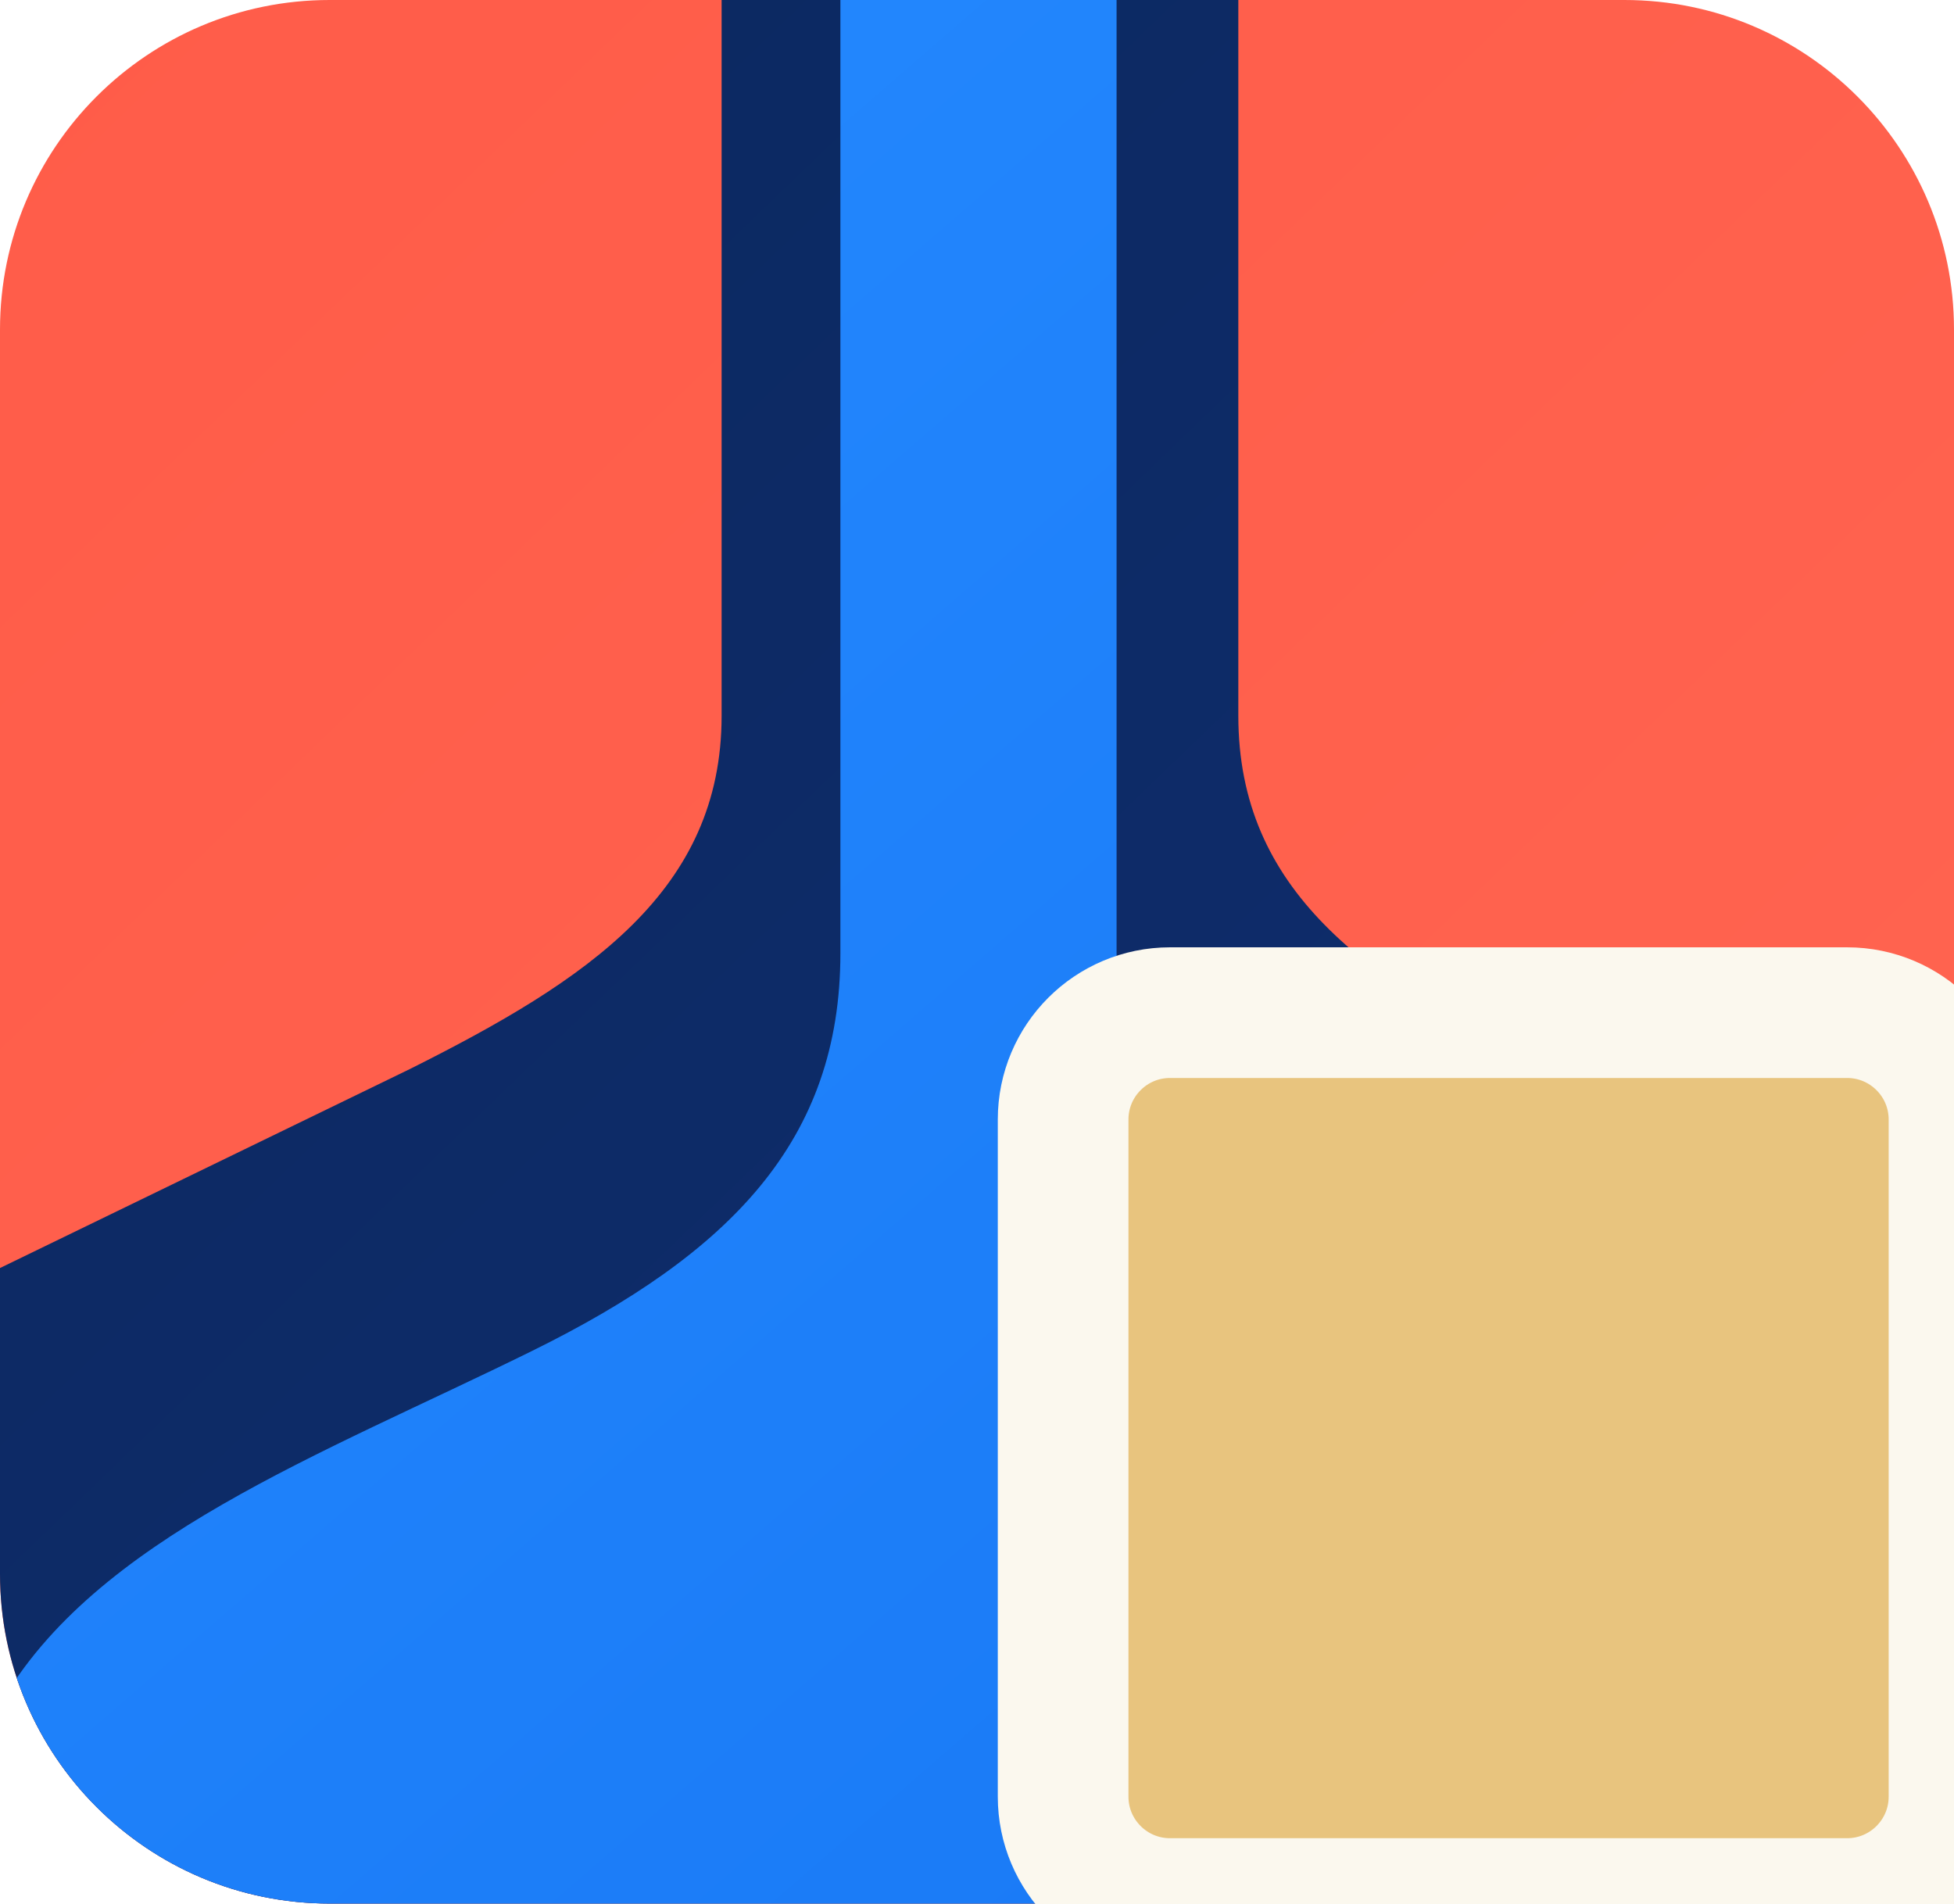
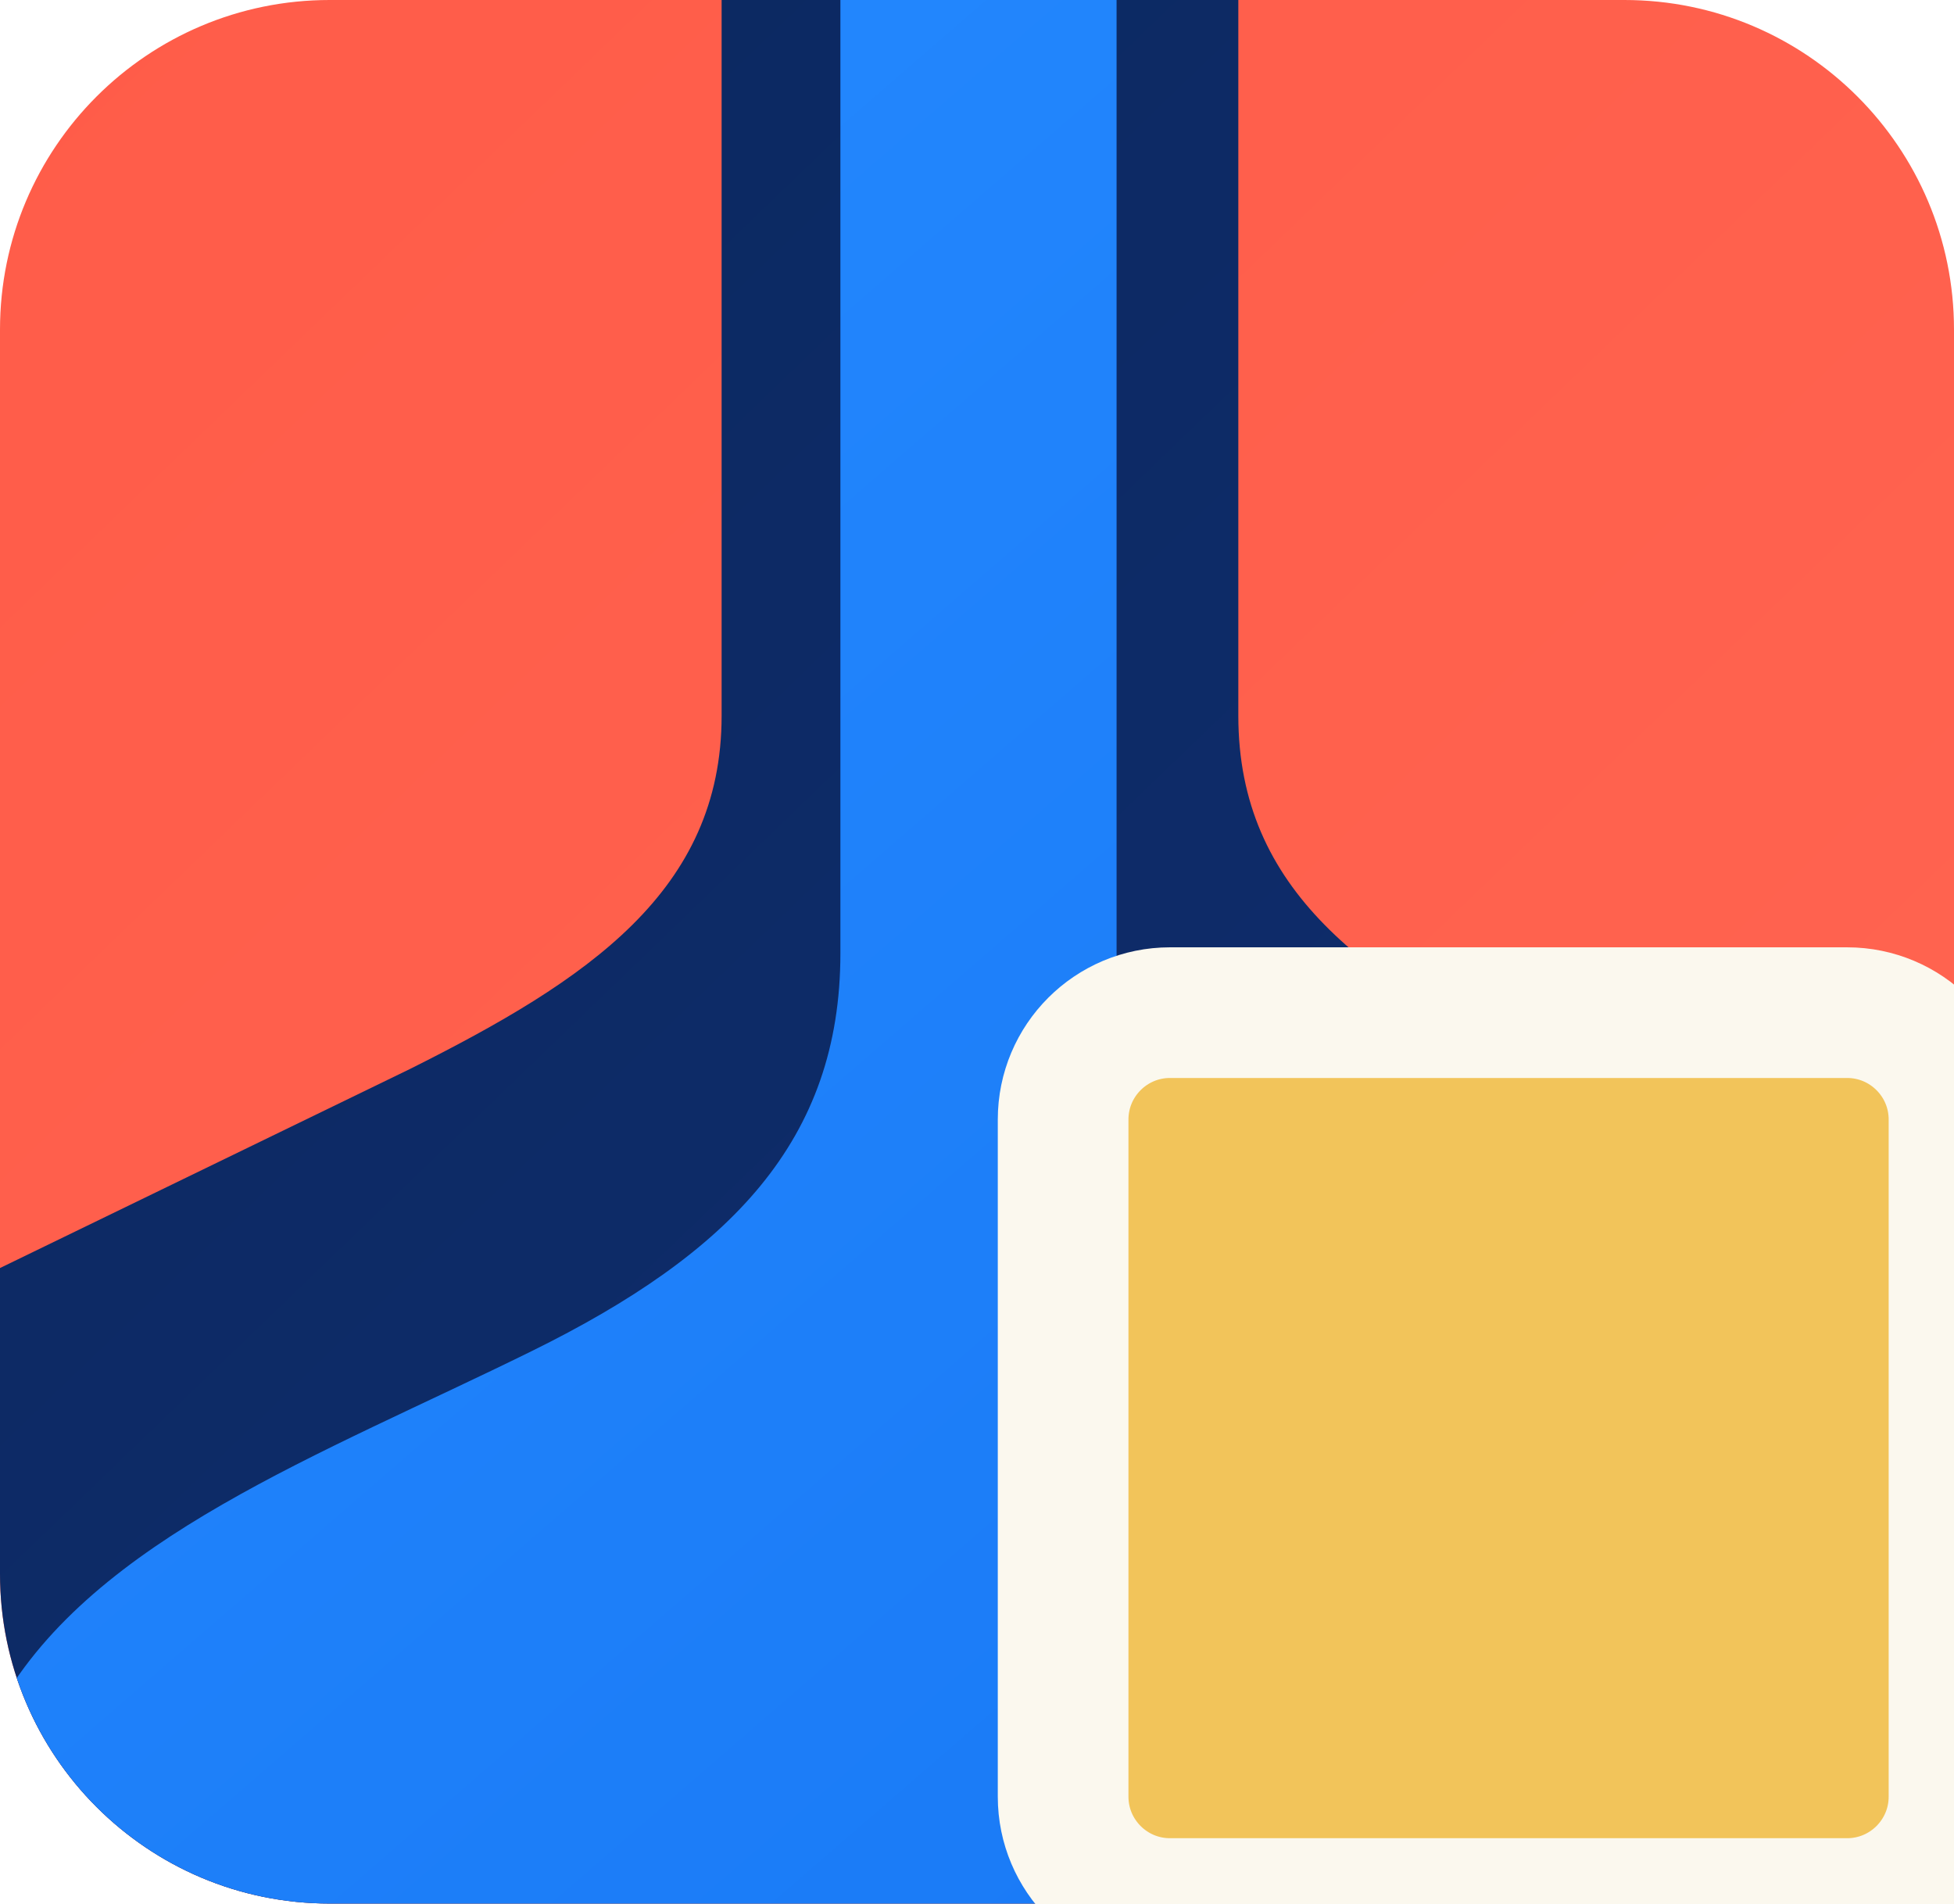
<svg xmlns="http://www.w3.org/2000/svg" viewBox="298 177 658 641">
  <defs>
    <linearGradient id="coral" x1="0" y1="0" x2="1" y2="1" gradientUnits="objectBoundingBox">
      <stop stop-color="#ff5c49" />
      <stop offset="1" stop-color="#ff6551" />
    </linearGradient>
    <linearGradient id="water" x1="0" y1="0" x2="0.9" y2="1" gradientUnits="objectBoundingBox">
      <stop stop-color="#258aff" />
      <stop offset="1" stop-color="#1878f5" />
    </linearGradient>
    <linearGradient id="channel" x1="0" y1="0" x2="1" y2="1" gradientUnits="objectBoundingBox">
      <stop stop-color="#0b285f" />
      <stop offset="1" stop-color="#102e70" />
    </linearGradient>
    <clipPath id="rounded">
      <rect x="298" y="177" width="658" height="641" rx="111" />
    </clipPath>
  </defs>
  <g clip-path="url(#rounded)">
    <rect x="298" y="177" width="658" height="641" fill="url(#coral)" />
    <path fill="url(#channel)" d="M541 177H715V418 C715 477 758 507 818 537 L956 604 V818 H298 V604 L436 537 C496 507 541 477 541 418 Z" />
    <path fill="url(#water)" d="M581 177 H674 V498 C674 561 710 599 777 632 C848 667 924 695 956 751 V818 H298 V751 C330 695 406 667 477 632 C544 599 581 561 581 498 Z" />
  </g>
-   <rect x="656" y="518" width="300" height="300" rx="36" fill="#e8c47e" stroke="#fbf8ee" stroke-width="44" />
+   <rect x="656" y="518" width="300" height="300" rx="36" fill="#f2c45a" stroke="#fbf8ee" stroke-width="44" />
</svg>
